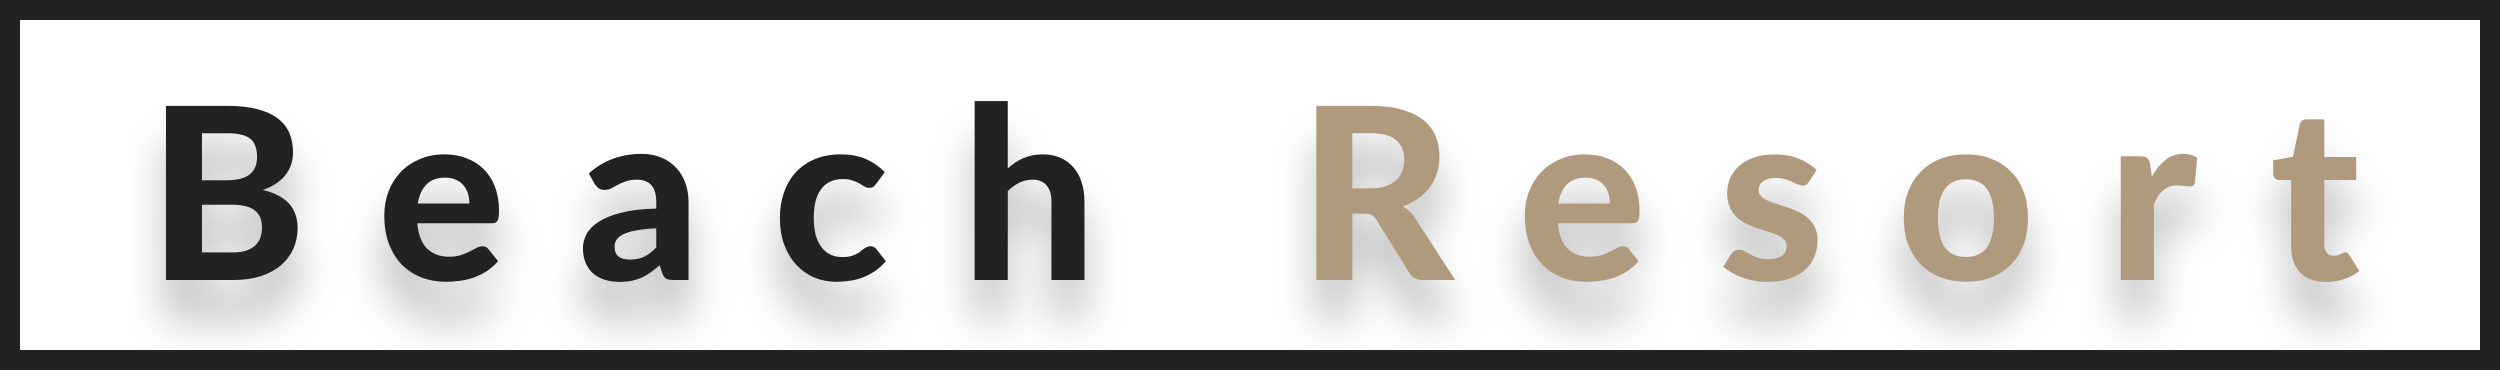
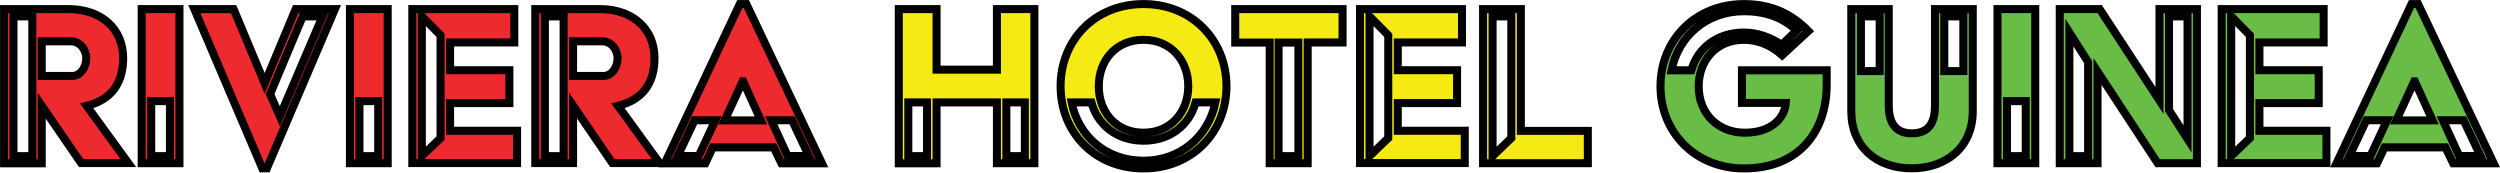
- <svg xmlns="http://www.w3.org/2000/svg" width="250" height="37" viewBox="0 0 250 37" fill="none">
-   <rect x="1" y="1" width="248" height="35" stroke="#222222" stroke-width="2" />
-   <g filter="url(#filter0_d)">
-     <path d="M23.281 25.24C23.857 25.24 24.329 25.172 24.697 25.036C25.073 24.892 25.373 24.704 25.597 24.472C25.821 24.24 25.977 23.976 26.065 23.68C26.153 23.376 26.197 23.064 26.197 22.744C26.197 22.392 26.145 22.076 26.041 21.796C25.937 21.516 25.769 21.28 25.537 21.088C25.305 20.888 25.001 20.736 24.625 20.632C24.257 20.528 23.801 20.476 23.257 20.476H20.197V25.24H23.281ZM20.197 13.324V18.028H22.561C23.065 18.028 23.513 17.988 23.905 17.908C24.297 17.82 24.625 17.684 24.889 17.5C25.153 17.316 25.353 17.076 25.489 16.78C25.633 16.476 25.705 16.112 25.705 15.688C25.705 15.256 25.645 14.888 25.525 14.584C25.413 14.28 25.237 14.036 24.997 13.852C24.757 13.668 24.453 13.536 24.085 13.456C23.717 13.368 23.281 13.324 22.777 13.324H20.197ZM22.777 10.588C23.945 10.588 24.941 10.7 25.765 10.924C26.597 11.14 27.273 11.452 27.793 11.86C28.321 12.26 28.705 12.748 28.945 13.324C29.185 13.9 29.305 14.544 29.305 15.256C29.305 15.656 29.245 16.04 29.125 16.408C29.013 16.776 28.833 17.124 28.585 17.452C28.345 17.772 28.033 18.064 27.649 18.328C27.265 18.592 26.809 18.816 26.281 19C27.465 19.28 28.341 19.736 28.909 20.368C29.477 21 29.761 21.82 29.761 22.828C29.761 23.564 29.617 24.248 29.329 24.88C29.049 25.512 28.637 26.06 28.093 26.524C27.549 26.988 26.877 27.352 26.077 27.616C25.285 27.872 24.373 28 23.341 28H16.597V10.588H22.777ZM46.939 20.356C46.939 20.012 46.891 19.684 46.795 19.372C46.707 19.06 46.563 18.784 46.363 18.544C46.163 18.304 45.911 18.116 45.607 17.98C45.303 17.836 44.939 17.764 44.515 17.764C43.723 17.764 43.103 17.988 42.655 18.436C42.207 18.884 41.915 19.524 41.779 20.356H46.939ZM41.731 22.324C41.835 23.484 42.163 24.332 42.715 24.868C43.275 25.404 44.003 25.672 44.899 25.672C45.355 25.672 45.747 25.62 46.075 25.516C46.411 25.404 46.703 25.284 46.951 25.156C47.207 25.02 47.435 24.9 47.635 24.796C47.843 24.684 48.047 24.628 48.247 24.628C48.503 24.628 48.703 24.724 48.847 24.916L49.807 26.116C49.455 26.524 49.067 26.864 48.643 27.136C48.219 27.4 47.779 27.612 47.323 27.772C46.867 27.924 46.407 28.028 45.943 28.084C45.479 28.148 45.031 28.18 44.599 28.18C43.735 28.18 42.927 28.04 42.175 27.76C41.431 27.472 40.779 27.052 40.219 26.5C39.667 25.94 39.231 25.248 38.911 24.424C38.591 23.6 38.431 22.644 38.431 21.556C38.431 20.716 38.567 19.924 38.839 19.18C39.119 18.436 39.519 17.788 40.039 17.236C40.559 16.684 41.191 16.248 41.935 15.928C42.679 15.6 43.519 15.436 44.455 15.436C45.247 15.436 45.975 15.564 46.639 15.82C47.311 16.068 47.887 16.432 48.367 16.912C48.855 17.392 49.231 17.984 49.495 18.688C49.767 19.384 49.903 20.18 49.903 21.076C49.903 21.324 49.891 21.528 49.867 21.688C49.843 21.848 49.803 21.976 49.747 22.072C49.691 22.168 49.615 22.236 49.519 22.276C49.423 22.308 49.299 22.324 49.147 22.324H41.731ZM65.626 22.828C64.818 22.868 64.146 22.94 63.61 23.044C63.074 23.14 62.646 23.268 62.326 23.428C62.014 23.588 61.79 23.772 61.654 23.98C61.526 24.18 61.462 24.4 61.462 24.64C61.462 25.12 61.594 25.46 61.858 25.66C62.13 25.86 62.506 25.96 62.986 25.96C63.538 25.96 64.014 25.864 64.414 25.672C64.822 25.472 65.226 25.164 65.626 24.748V22.828ZM58.882 17.344C59.61 16.688 60.414 16.2 61.294 15.88C62.174 15.552 63.126 15.388 64.15 15.388C64.886 15.388 65.542 15.508 66.118 15.748C66.702 15.988 67.194 16.324 67.594 16.756C68.002 17.18 68.314 17.688 68.53 18.28C68.746 18.872 68.854 19.52 68.854 20.224V28H67.342C67.03 28 66.79 27.956 66.622 27.868C66.462 27.78 66.33 27.596 66.226 27.316L65.962 26.524C65.65 26.796 65.346 27.036 65.05 27.244C64.762 27.452 64.462 27.628 64.15 27.772C63.838 27.908 63.502 28.012 63.142 28.084C62.79 28.156 62.394 28.192 61.954 28.192C61.41 28.192 60.914 28.12 60.466 27.976C60.018 27.832 59.63 27.62 59.302 27.34C58.982 27.052 58.734 26.696 58.558 26.272C58.382 25.848 58.294 25.36 58.294 24.808C58.294 24.352 58.41 23.896 58.642 23.44C58.874 22.984 59.27 22.572 59.83 22.204C60.398 21.828 61.15 21.52 62.086 21.28C63.03 21.032 64.21 20.892 65.626 20.86V20.224C65.626 19.448 65.462 18.88 65.134 18.52C64.806 18.152 64.334 17.968 63.718 17.968C63.262 17.968 62.882 18.024 62.578 18.136C62.274 18.24 62.006 18.356 61.774 18.484C61.55 18.604 61.338 18.72 61.138 18.832C60.938 18.936 60.706 18.988 60.442 18.988C60.21 18.988 60.014 18.932 59.854 18.82C59.702 18.7 59.574 18.56 59.47 18.4L58.882 17.344ZM87.615 18.388C87.519 18.516 87.423 18.616 87.327 18.688C87.231 18.752 87.095 18.784 86.919 18.784C86.759 18.784 86.603 18.74 86.451 18.652C86.307 18.556 86.139 18.456 85.947 18.352C85.755 18.24 85.527 18.14 85.263 18.052C84.999 17.956 84.671 17.908 84.279 17.908C83.783 17.908 83.351 18 82.983 18.184C82.623 18.36 82.323 18.616 82.083 18.952C81.843 19.288 81.663 19.696 81.543 20.176C81.431 20.656 81.375 21.196 81.375 21.796C81.375 23.06 81.627 24.028 82.131 24.7C82.643 25.372 83.339 25.708 84.219 25.708C84.523 25.708 84.783 25.684 84.999 25.636C85.223 25.58 85.415 25.512 85.575 25.432C85.743 25.352 85.887 25.264 86.007 25.168C86.127 25.072 86.239 24.984 86.343 24.904C86.455 24.824 86.563 24.76 86.667 24.712C86.779 24.656 86.903 24.628 87.039 24.628C87.295 24.628 87.495 24.724 87.639 24.916L88.587 26.116C88.235 26.524 87.859 26.864 87.459 27.136C87.059 27.4 86.643 27.612 86.211 27.772C85.787 27.924 85.355 28.028 84.915 28.084C84.475 28.148 84.039 28.18 83.607 28.18C82.847 28.18 82.127 28.04 81.447 27.76C80.767 27.472 80.171 27.056 79.659 26.512C79.147 25.968 78.739 25.3 78.435 24.508C78.139 23.716 77.991 22.812 77.991 21.796C77.991 20.892 78.123 20.052 78.387 19.276C78.651 18.5 79.039 17.828 79.551 17.26C80.063 16.692 80.695 16.248 81.447 15.928C82.207 15.6 83.083 15.436 84.075 15.436C85.019 15.436 85.847 15.588 86.559 15.892C87.271 16.196 87.911 16.636 88.479 17.212L87.615 18.388ZM100.776 16.84C101.008 16.632 101.248 16.444 101.496 16.276C101.752 16.1 102.02 15.952 102.3 15.832C102.588 15.704 102.892 15.608 103.212 15.544C103.54 15.472 103.892 15.436 104.268 15.436C104.94 15.436 105.536 15.552 106.056 15.784C106.576 16.016 107.012 16.34 107.364 16.756C107.724 17.172 107.992 17.668 108.168 18.244C108.352 18.82 108.444 19.452 108.444 20.14V28H105.144V20.14C105.144 19.452 104.984 18.92 104.664 18.544C104.344 18.16 103.872 17.968 103.248 17.968C102.784 17.968 102.348 18.068 101.94 18.268C101.532 18.468 101.144 18.748 100.776 19.108V28H97.464V10.108H100.776V16.84Z" fill="#222222" />
-     <path d="M137.081 18.832C137.665 18.832 138.169 18.76 138.593 18.616C139.017 18.464 139.365 18.26 139.637 18.004C139.909 17.74 140.109 17.432 140.237 17.08C140.365 16.728 140.429 16.344 140.429 15.928C140.429 15.104 140.153 14.464 139.601 14.008C139.057 13.552 138.225 13.324 137.105 13.324H135.233V18.832H137.081ZM145.517 28H142.265C141.657 28 141.217 27.768 140.945 27.304L137.633 21.964C137.497 21.756 137.345 21.604 137.177 21.508C137.017 21.412 136.777 21.364 136.457 21.364H135.233V28H131.633V10.588H137.105C138.321 10.588 139.361 10.716 140.225 10.972C141.089 11.22 141.797 11.568 142.349 12.016C142.901 12.464 143.305 13 143.561 13.624C143.817 14.24 143.945 14.92 143.945 15.664C143.945 16.24 143.861 16.788 143.693 17.308C143.533 17.82 143.297 18.288 142.985 18.712C142.673 19.136 142.289 19.512 141.833 19.84C141.377 20.168 140.857 20.432 140.273 20.632C140.505 20.76 140.721 20.916 140.921 21.1C141.121 21.276 141.301 21.488 141.461 21.736L145.517 28ZM160.99 20.356C160.99 20.012 160.942 19.684 160.846 19.372C160.758 19.06 160.614 18.784 160.414 18.544C160.214 18.304 159.962 18.116 159.658 17.98C159.354 17.836 158.99 17.764 158.566 17.764C157.774 17.764 157.154 17.988 156.706 18.436C156.258 18.884 155.966 19.524 155.83 20.356H160.99ZM155.782 22.324C155.886 23.484 156.214 24.332 156.766 24.868C157.326 25.404 158.054 25.672 158.95 25.672C159.406 25.672 159.798 25.62 160.126 25.516C160.462 25.404 160.754 25.284 161.002 25.156C161.258 25.02 161.486 24.9 161.686 24.796C161.894 24.684 162.098 24.628 162.298 24.628C162.554 24.628 162.754 24.724 162.898 24.916L163.858 26.116C163.506 26.524 163.118 26.864 162.694 27.136C162.27 27.4 161.83 27.612 161.374 27.772C160.918 27.924 160.458 28.028 159.994 28.084C159.53 28.148 159.082 28.18 158.65 28.18C157.786 28.18 156.978 28.04 156.226 27.76C155.482 27.472 154.83 27.052 154.27 26.5C153.718 25.94 153.282 25.248 152.962 24.424C152.642 23.6 152.482 22.644 152.482 21.556C152.482 20.716 152.618 19.924 152.89 19.18C153.17 18.436 153.57 17.788 154.09 17.236C154.61 16.684 155.242 16.248 155.986 15.928C156.73 15.6 157.57 15.436 158.506 15.436C159.298 15.436 160.026 15.564 160.69 15.82C161.362 16.068 161.938 16.432 162.418 16.912C162.906 17.392 163.282 17.984 163.546 18.688C163.818 19.384 163.954 20.18 163.954 21.076C163.954 21.324 163.942 21.528 163.918 21.688C163.894 21.848 163.854 21.976 163.798 22.072C163.742 22.168 163.666 22.236 163.57 22.276C163.474 22.308 163.35 22.324 163.198 22.324H155.782ZM180.901 18.172C180.813 18.308 180.721 18.408 180.625 18.472C180.537 18.528 180.413 18.556 180.253 18.556C180.093 18.556 179.929 18.516 179.761 18.436C179.593 18.356 179.405 18.272 179.197 18.184C178.989 18.088 178.749 18 178.477 17.92C178.213 17.84 177.905 17.8 177.553 17.8C177.017 17.8 176.601 17.912 176.305 18.136C176.009 18.352 175.861 18.64 175.861 19C175.861 19.248 175.945 19.456 176.113 19.624C176.281 19.792 176.501 19.94 176.773 20.068C177.053 20.188 177.369 20.304 177.721 20.416C178.073 20.52 178.433 20.636 178.801 20.764C179.177 20.892 179.541 21.04 179.893 21.208C180.245 21.376 180.557 21.588 180.829 21.844C181.109 22.092 181.333 22.396 181.501 22.756C181.669 23.108 181.753 23.536 181.753 24.04C181.753 24.64 181.641 25.196 181.417 25.708C181.201 26.212 180.881 26.648 180.457 27.016C180.033 27.384 179.505 27.672 178.873 27.88C178.241 28.088 177.513 28.192 176.689 28.192C176.265 28.192 175.845 28.152 175.429 28.072C175.013 28 174.617 27.896 174.241 27.76C173.865 27.616 173.513 27.452 173.185 27.268C172.857 27.084 172.573 26.884 172.333 26.668L173.101 25.432C173.189 25.288 173.297 25.176 173.425 25.096C173.561 25.016 173.733 24.976 173.941 24.976C174.141 24.976 174.325 25.028 174.493 25.132C174.661 25.228 174.849 25.336 175.057 25.456C175.265 25.568 175.509 25.676 175.789 25.78C176.077 25.876 176.433 25.924 176.857 25.924C177.177 25.924 177.453 25.888 177.685 25.816C177.917 25.744 178.105 25.648 178.249 25.528C178.393 25.4 178.497 25.26 178.561 25.108C178.633 24.948 178.669 24.784 178.669 24.616C178.669 24.344 178.581 24.124 178.405 23.956C178.237 23.78 178.013 23.628 177.733 23.5C177.461 23.372 177.145 23.256 176.785 23.152C176.425 23.048 176.057 22.932 175.681 22.804C175.313 22.676 174.949 22.524 174.589 22.348C174.237 22.172 173.921 21.952 173.641 21.688C173.369 21.416 173.145 21.084 172.969 20.692C172.801 20.3 172.717 19.824 172.717 19.264C172.717 18.752 172.817 18.268 173.017 17.812C173.217 17.348 173.517 16.94 173.917 16.588C174.317 16.236 174.813 15.956 175.405 15.748C176.005 15.54 176.697 15.436 177.481 15.436C178.361 15.436 179.161 15.58 179.881 15.868C180.601 16.156 181.193 16.532 181.657 16.996L180.901 18.172ZM196.607 15.436C197.535 15.436 198.379 15.584 199.139 15.88C199.899 16.176 200.551 16.6 201.095 17.152C201.639 17.696 202.059 18.36 202.355 19.144C202.651 19.928 202.799 20.812 202.799 21.796C202.799 22.78 202.651 23.668 202.355 24.46C202.059 25.244 201.639 25.912 201.095 26.464C200.551 27.016 199.899 27.44 199.139 27.736C198.379 28.032 197.535 28.18 196.607 28.18C195.671 28.18 194.819 28.032 194.051 27.736C193.291 27.44 192.639 27.016 192.095 26.464C191.551 25.912 191.127 25.244 190.823 24.46C190.527 23.668 190.379 22.78 190.379 21.796C190.379 20.812 190.527 19.928 190.823 19.144C191.127 18.36 191.551 17.696 192.095 17.152C192.639 16.6 193.291 16.176 194.051 15.88C194.819 15.584 195.671 15.436 196.607 15.436ZM196.607 25.696C197.551 25.696 198.251 25.372 198.707 24.724C199.163 24.068 199.391 23.096 199.391 21.808C199.391 20.528 199.163 19.564 198.707 18.916C198.251 18.26 197.551 17.932 196.607 17.932C195.639 17.932 194.927 18.26 194.471 18.916C194.015 19.564 193.787 20.528 193.787 21.808C193.787 23.096 194.015 24.068 194.471 24.724C194.927 25.372 195.639 25.696 196.607 25.696ZM215.186 17.668C215.578 16.964 216.03 16.408 216.542 16C217.054 15.592 217.654 15.388 218.342 15.388C218.902 15.388 219.358 15.52 219.71 15.784L219.494 18.232C219.454 18.392 219.39 18.504 219.302 18.568C219.222 18.624 219.11 18.652 218.966 18.652C218.838 18.652 218.654 18.636 218.414 18.604C218.174 18.564 217.95 18.544 217.742 18.544C217.438 18.544 217.166 18.588 216.926 18.676C216.694 18.764 216.486 18.888 216.302 19.048C216.118 19.208 215.95 19.404 215.798 19.636C215.654 19.868 215.518 20.132 215.39 20.428V28H212.078V15.628H214.034C214.37 15.628 214.602 15.688 214.73 15.808C214.858 15.928 214.95 16.136 215.006 16.432L215.186 17.668ZM232.597 28.192C232.037 28.192 231.541 28.112 231.109 27.952C230.677 27.784 230.313 27.548 230.017 27.244C229.721 26.94 229.497 26.572 229.345 26.14C229.193 25.708 229.117 25.22 229.117 24.676V18.004H227.953C227.777 18.004 227.625 17.948 227.497 17.836C227.377 17.724 227.317 17.556 227.317 17.332V16.036L229.297 15.676L229.969 12.472C230.057 12.112 230.301 11.932 230.701 11.932H232.429V15.7H235.621V18.004H232.429V24.46C232.429 24.804 232.509 25.076 232.669 25.276C232.837 25.476 233.073 25.576 233.377 25.576C233.537 25.576 233.673 25.56 233.785 25.528C233.897 25.488 233.993 25.448 234.073 25.408C234.153 25.36 234.225 25.32 234.289 25.288C234.361 25.248 234.433 25.228 234.505 25.228C234.601 25.228 234.681 25.252 234.745 25.3C234.809 25.34 234.873 25.412 234.937 25.516L235.933 27.1C235.477 27.46 234.961 27.732 234.385 27.916C233.809 28.1 233.213 28.192 232.597 28.192Z" fill="#AF9A7D" />
+ <svg xmlns="http://www.w3.org/2000/svg" version="1.1" id="Layer_1" x="0px" y="0px" viewBox="0 0 233.62 16.11" style="enable-background:new 0 0 233.62 16.11;" xml:space="preserve">
+   <style type="text/css">
+ 	.st0{fill:#ED2B2F;stroke:#000000;stroke-width:0.75;stroke-miterlimit:10;}
+ 	.st1{fill:#F5EA14;stroke:#000000;stroke-width:0.75;stroke-miterlimit:10;}
+ 	.st2{fill:#69BC45;stroke:#000000;stroke-width:0.75;stroke-miterlimit:10;}
+ </style>
+   <g>
+     <g>
+       <path class="st0" d="M0.38,0.85H6.4c3.1,0,5.11,1.87,5.11,4.58c0,2.52-1.27,3.94-3.41,4.46l3.89,5.35H7.58L3.9,9.88v5.38H0.38    V0.85z M3.02,14.58V1.53H1.26v13.06H3.02z M6.74,7.1c0.79,0,1.32-0.82,1.32-1.66c0-0.84-0.62-1.58-1.42-1.58H3.9V7.1H6.74z" />
+       <path class="st0" d="M13.24,0.85h3.53v14.4h-3.53V0.85z M15.88,14.58V9.45h-1.75v5.14H15.88z" />
+       <path class="st0" d="M18.16,0.85h3.67l2.9,6.94l2.9-6.94h3.67l-6.36,14.88h-0.43L18.16,0.85z M30.14,1.53h-1.85L25.24,8.8    l0.91,2.06L30.14,1.53z" />
+       <path class="st0" d="M32.7,0.85h3.53v14.4H32.7V0.85z M35.34,14.58V9.45h-1.75v5.14H35.34z" />
+       <path class="st0" d="M38.53,0.85h9.53v3.12h-6v2.59h5.54v3.07h-5.54v2.59h6.26v3.02h-9.79V0.85z M41.17,12.9V3.3l-1.75-1.78v13.06    L41.17,12.9z" />
+       <path class="st0" d="M50.03,0.85h6.02c3.1,0,5.11,1.87,5.11,4.58c0,2.52-1.27,3.94-3.41,4.46l3.89,5.35h-4.42l-3.67-5.38v5.38    h-3.53V0.85z M52.67,14.58V1.53h-1.75v13.06H52.67z M56.39,7.1c0.79,0,1.32-0.82,1.32-1.66c0-0.84-0.62-1.58-1.42-1.58h-2.74V7.1    H56.39z" />
+       <path class="st0" d="M69.13,0.38h0.62l7.06,14.88h-3.79l-0.72-1.49h-5.69l-0.7,1.49h-3.79L69.13,0.38z M65.29,14.58l1.56-3.34    h-1.94l-1.58,3.34H65.29z M71.1,11.25L69.45,7.6H69.4l-1.68,3.65H71.1z M73.6,14.58h1.99l-1.58-3.34h-1.94L73.6,14.58z" />
+       <path class="st1" d="M83.99,0.85h3.53v5.66h5.64V0.85h3.5v14.4h-3.5V9.57h-5.64v5.69h-3.53V0.85z M86.63,14.58V9.57h-1.75v5.02    H86.63z M95.77,14.58V9.57h-1.73v5.02H95.77z" />
+       <path class="st1" d="M106.86,0.38c4.54,0,7.75,3.38,7.75,7.68s-3.22,7.68-7.75,7.68c-4.56,0-7.75-3.38-7.75-7.68    S102.3,0.38,106.86,0.38z M106.86,15.02c3.46,0,6.07-2.3,6.72-5.45h-1.85c-0.58,2.09-2.35,3.58-4.87,3.58    c-2.52,0-4.3-1.51-4.87-3.58h-1.85C100.77,12.74,103.38,15.02,106.86,15.02z M106.86,12.4c2.54,0,4.18-1.92,4.18-4.34    s-1.63-4.34-4.18-4.34c-2.57,0-4.18,1.92-4.18,4.34S104.29,12.4,106.86,12.4z" />
+       <path class="st1" d="M118.65,3.98h-3.22V0.85h10.03v3.12h-3.26v11.28h-3.55V3.98z M121.33,14.58V3.98h-1.85v10.61H121.33z" />
+       <path class="st1" d="M127.09,0.85h9.53v3.12h-6v2.59h5.54v3.07h-5.54v2.59h6.26v3.02h-9.79V0.85z M129.73,12.9V3.3l-1.75-1.78    v13.06L129.73,12.9z" />
+       <path class="st1" d="M138.59,0.85h3.53v11.38h6.26v3.02h-9.79V0.85z M141.23,12.9V1.53h-1.75v13.06L141.23,12.9z" />
+       <path class="st2" d="M162.97,0.38c2.66,0,4.51,0.98,6.02,2.52l-2.45,2.26c-0.98-0.89-2.21-1.44-3.58-1.44    c-2.57,0-4.22,1.92-4.22,4.34c0,2.66,1.9,4.34,4.3,4.34c2.52,0,3.74-1.39,3.84-2.78h-4.1V6.57h7.92v1.37c0,4.25-2.5,7.8-7.73,7.8    c-4.56,0-7.8-3.38-7.8-7.68S158.41,0.38,162.97,0.38z M158.05,6.57c0.58-2.06,2.4-3.53,4.92-3.53c1.27,0,2.52,0.46,3.53,1.15    l1.39-1.34c-1.25-1.18-2.86-1.8-4.92-1.8c-3.5,0-6.14,2.33-6.77,5.52H158.05z" />
+       <path class="st2" d="M173,0.85h3.5v9.02c0,1.92,0.91,2.59,2.14,2.59c1.34,0,2.18-0.67,2.18-2.59V0.85h3.53v9.55    c0,3.41-2.54,5.33-5.71,5.33c-3.29,0-5.64-2.02-5.64-5.33V0.85z M175.65,6.64V1.53h-1.75v5.11H175.65z M183.47,6.64V1.53h-1.78    v5.11H183.47z" />
+       <path class="st2" d="M186.66,0.85h3.53v14.4h-3.53V0.85z M189.3,14.58V9.45h-1.75v5.14H189.3z" />
+       <path class="st2" d="M192.49,0.85h3.72l5.59,8.54V0.85h3.5v14.4h-3.67l-5.62-8.57v8.57h-3.53V0.85z M195.13,14.58V5.8l-1.75-2.76    v11.55H195.13z M204.42,12.98V1.53h-1.73v8.76L204.42,12.98z" />
+       <path class="st2" d="M207.61,0.85h9.53v3.12h-6v2.59h5.54v3.07h-5.54v2.59h6.26v3.02h-9.79V0.85z M210.25,12.9V3.3l-1.75-1.78    v13.06L210.25,12.9z" />
+       <path class="st2" d="M225.35,0.38h0.62l7.06,14.88h-3.79l-0.72-1.49h-5.69l-0.7,1.49h-3.79L225.35,0.38z M221.51,14.58l1.56-3.34    h-1.94l-1.58,3.34H221.51z M227.32,11.25l-1.66-3.65h-0.05l-1.68,3.65H227.32z M229.81,14.58h1.99l-1.58-3.34h-1.94L229.81,14.58z    " />
+     </g>
  </g>
-   <defs>
-     <filter id="filter0_d" x="12.597" y="10.108" width="227.336" height="26.084" filterUnits="userSpaceOnUse" color-interpolation-filters="sRGB">
-       <feFlood flood-opacity="0" result="BackgroundImageFix" />
-       <feColorMatrix in="SourceAlpha" type="matrix" values="0 0 0 0 0 0 0 0 0 0 0 0 0 0 0 0 0 0 127 0" />
-       <feOffset dy="4" />
-       <feGaussianBlur stdDeviation="2" />
-       <feColorMatrix type="matrix" values="0 0 0 0 0 0 0 0 0 0 0 0 0 0 0 0 0 0 0.25 0" />
-       <feBlend mode="normal" in2="BackgroundImageFix" result="effect1_dropShadow" />
-       <feBlend mode="normal" in="SourceGraphic" in2="effect1_dropShadow" result="shape" />
-     </filter>
-   </defs>
</svg>
